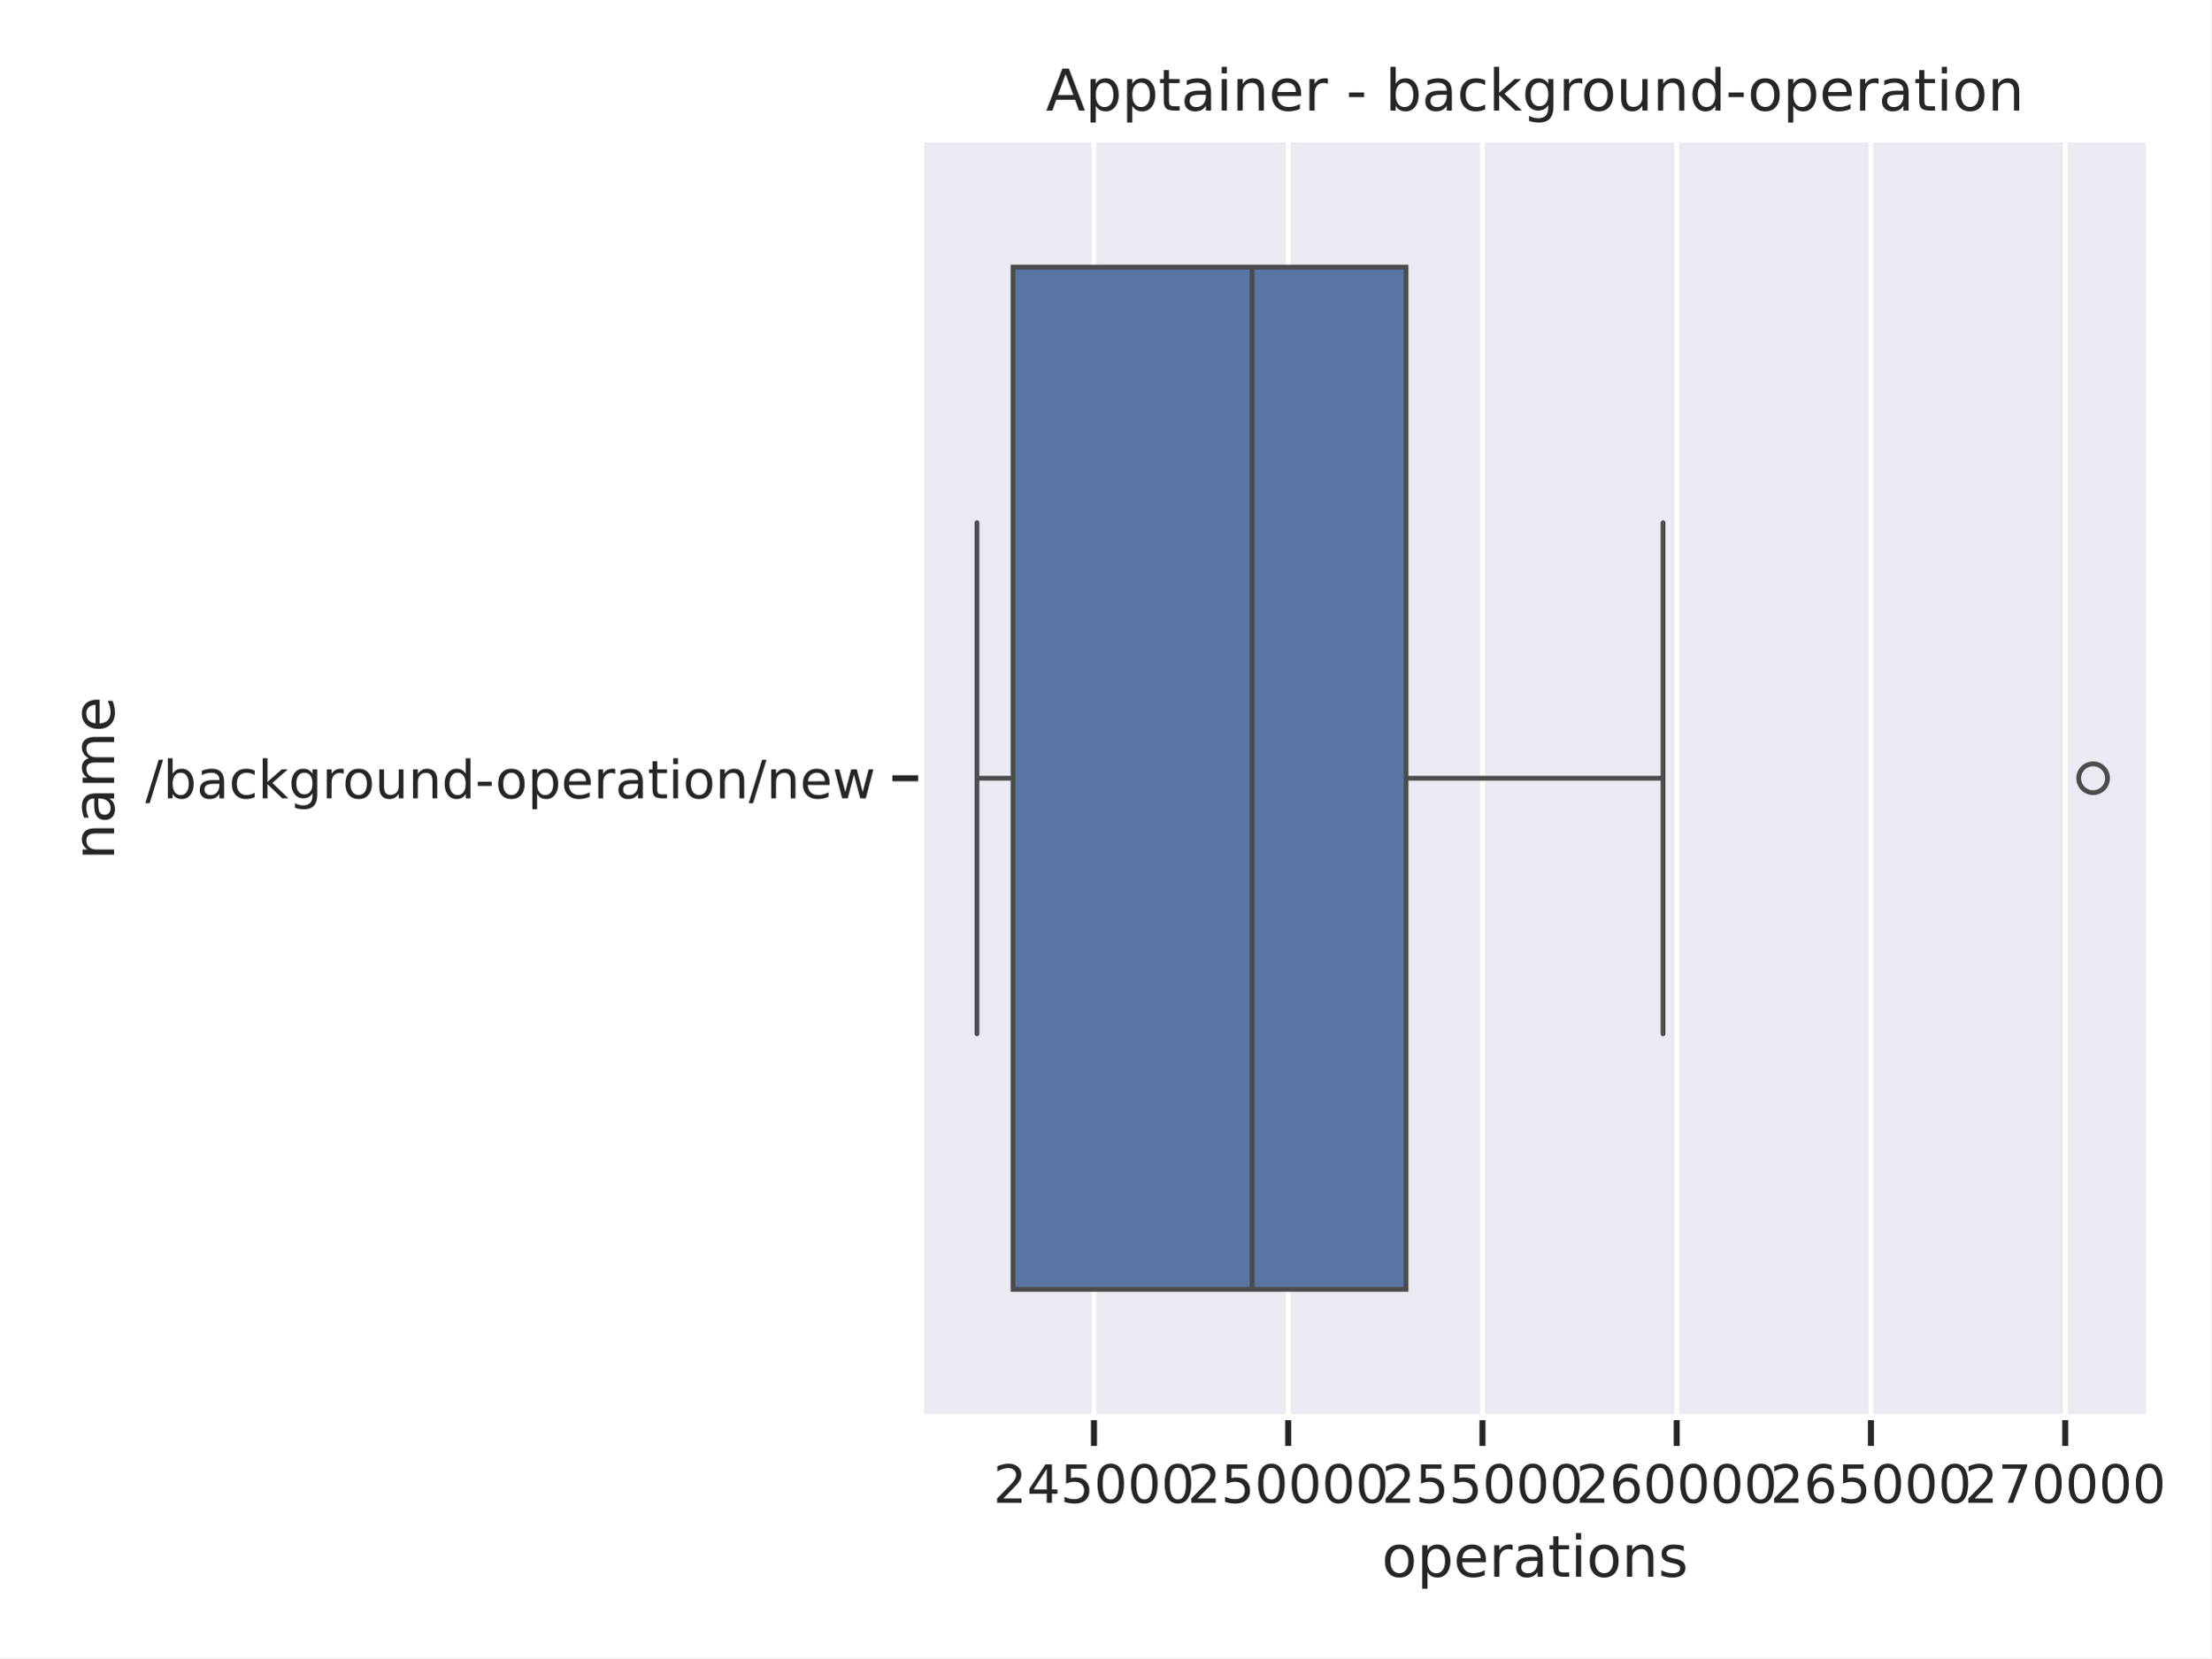
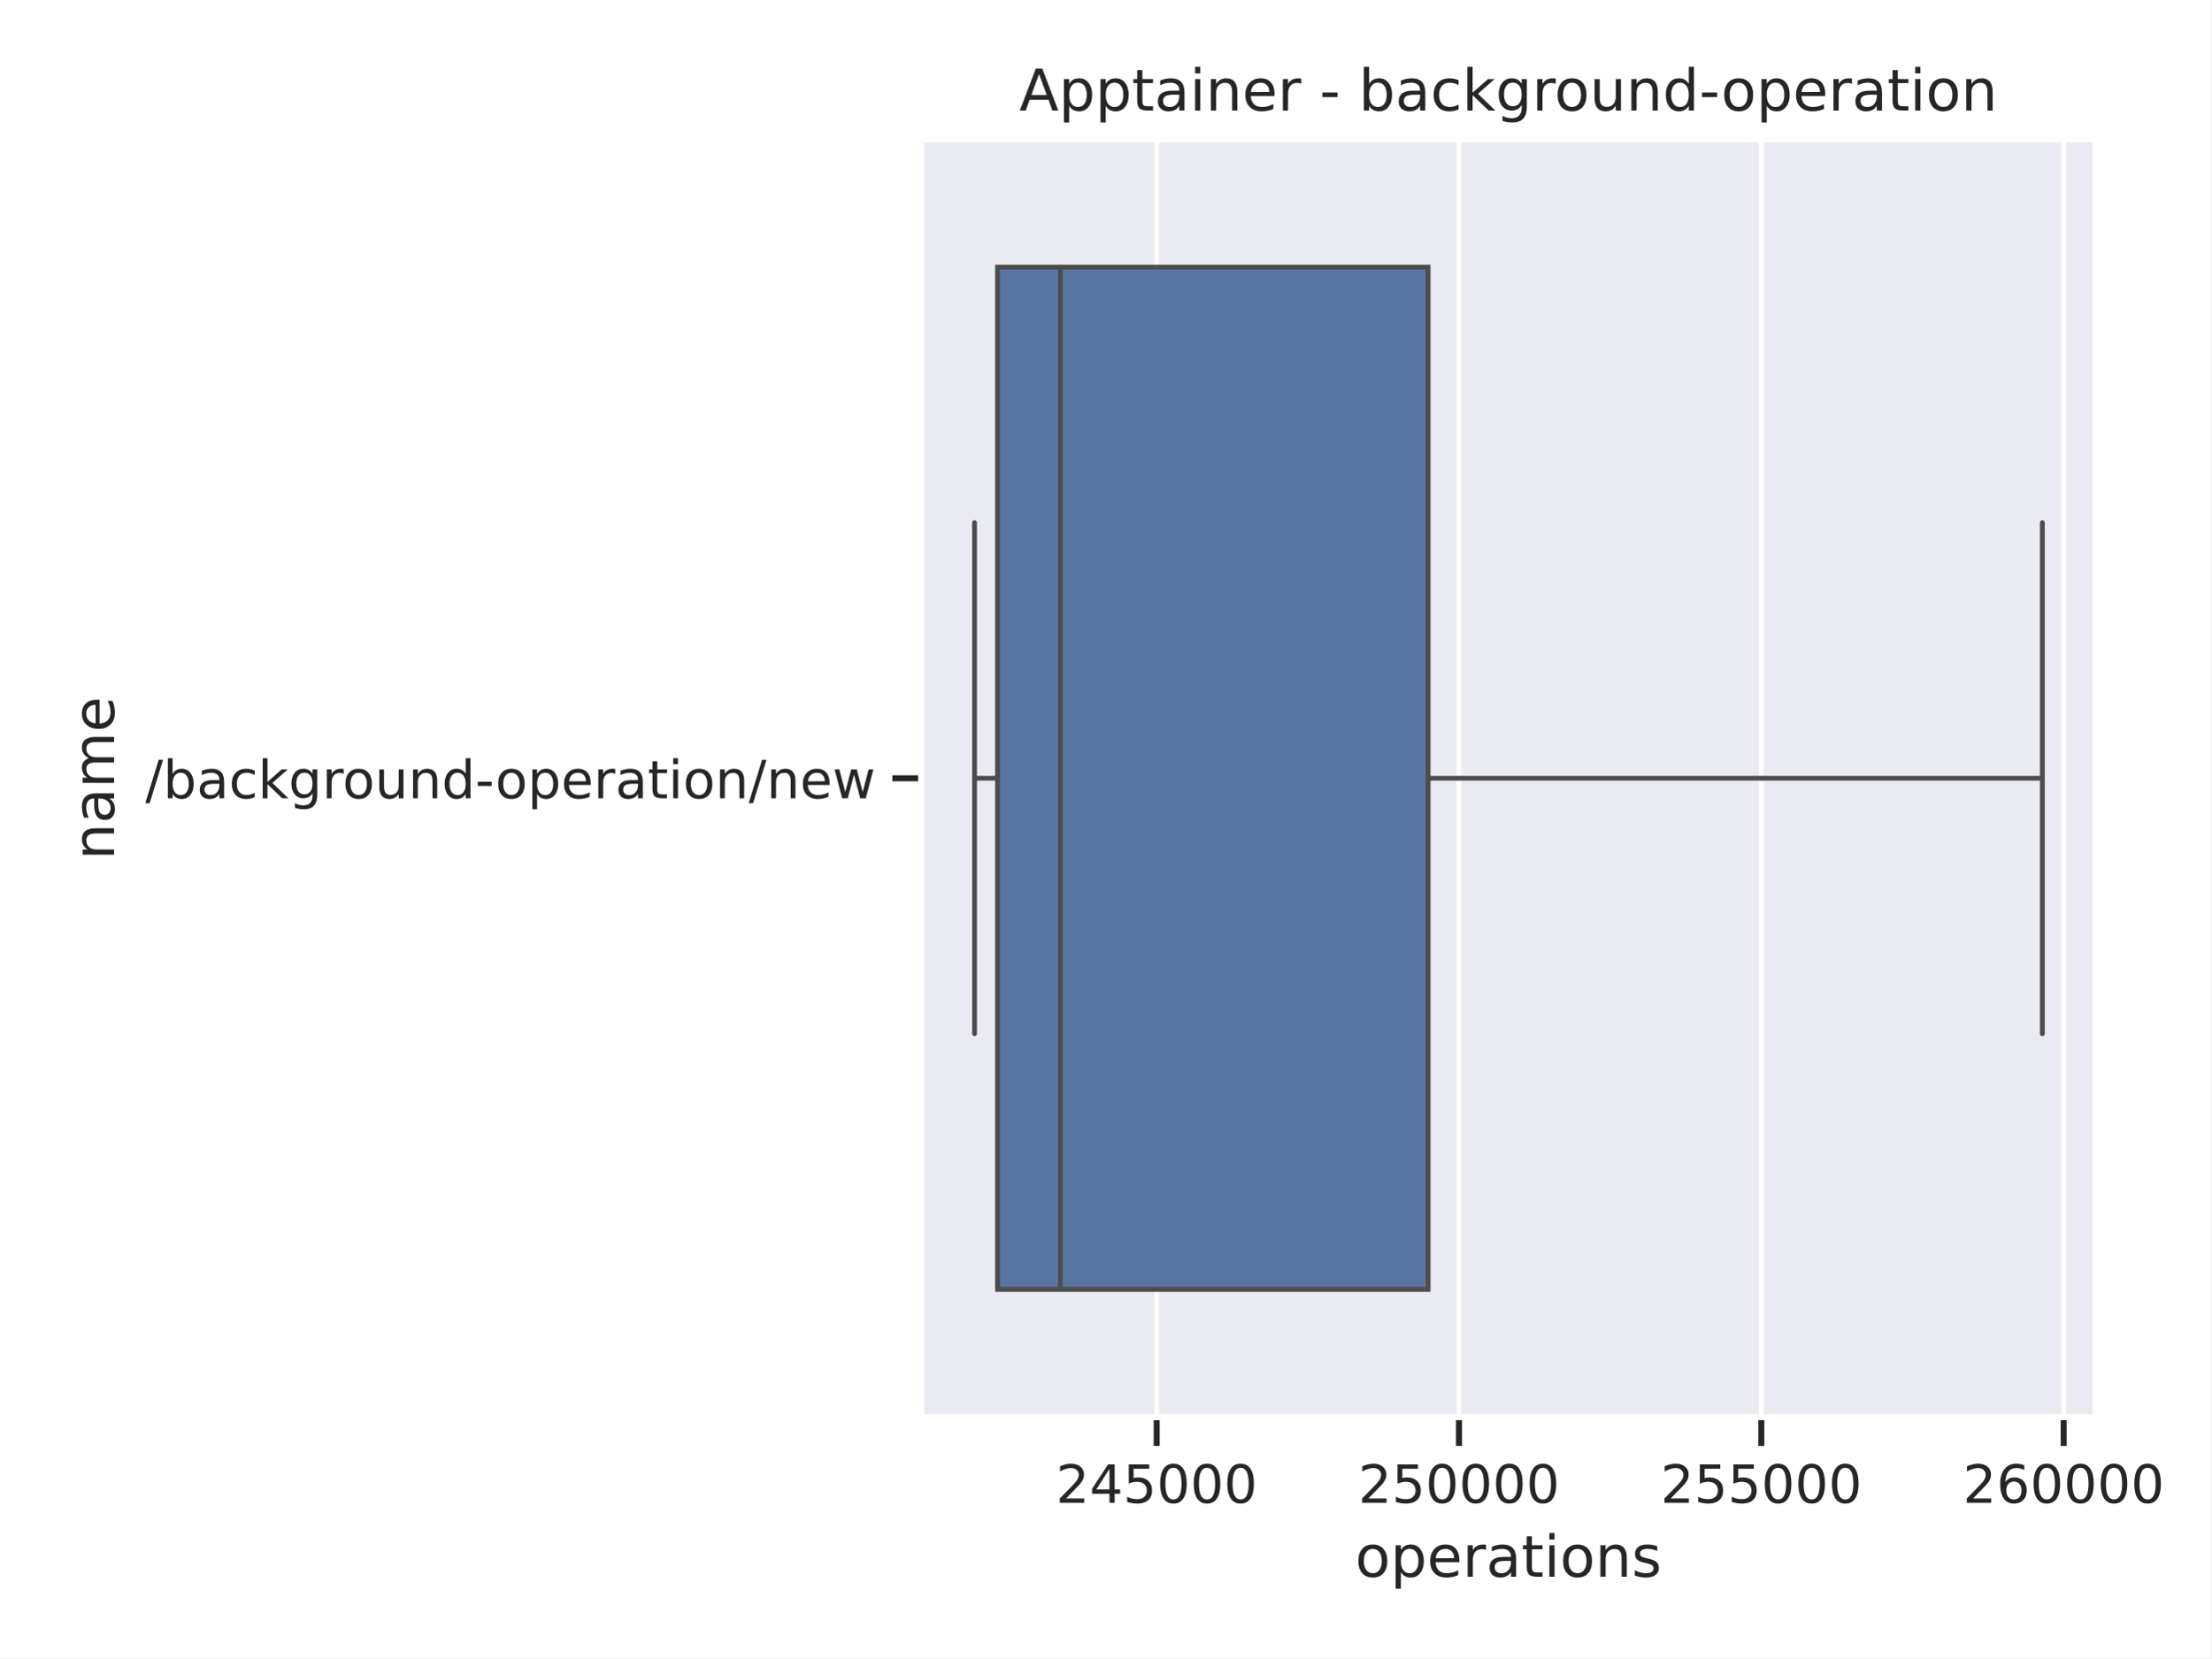
<svg xmlns="http://www.w3.org/2000/svg" xmlns:xlink="http://www.w3.org/1999/xlink" width="460.8pt" height="345.6pt" viewBox="0 0 460.8 345.6" version="1.1">
  <defs>
    <style type="text/css">*{stroke-linejoin: round; stroke-linecap: butt}</style>
  </defs>
  <g id="figure_1">
    <g id="patch_1">
      <path d="M 0 345.6  L 460.8 345.6  L 460.8 0  L 0 0  z " style="fill: #ffffff" />
    </g>
    <g id="axes_1">
      <g id="patch_2">
-         <path d="M 191.97 295.38  L 447.84 295.38  L 447.84 29.04  L 191.97 29.04  z " style="fill: #eaeaf2" />
+         <path d="M 191.97 295.38  L 436.757 295.38  L 436.757 29.04  L 191.97 29.04  z " style="fill: #eaeaf2" />
      </g>
      <g id="matplotlib.axis_1">
        <g id="xtick_1">
          <g id="line2d_1">
-             <path d="M 227.987 295.38  L 227.987 29.04  " clip-path="url(#p286869ca4d)" style="fill: none; stroke: #ffffff; stroke-linecap: round" />
+             <path d="M 241.052 295.38  L 241.052 29.04  " clip-path="url(#p53b0d63419)" style="fill: none; stroke: #ffffff; stroke-linecap: round" />
          </g>
          <g id="line2d_2">
            <defs>
-               <path id="m684507e5f3" d="M 0 0  L 0 6  " style="stroke: #262626; stroke-width: 1.25" />
-             </defs>
-             <g>
-               <use xlink:href="#m684507e5f3" x="227.987" y="295.38" style="fill: #262626; stroke: #262626; stroke-width: 1.25" />
+               <path id="mf788690ca3" d="M 0 0  L 0 6  " style="stroke: #262626; stroke-width: 1.25" />
+             </defs>
+             <g>
+               <use xlink:href="#mf788690ca3" x="241.052" y="295.38" style="fill: #262626; stroke: #262626; stroke-width: 1.25" />
            </g>
          </g>
          <g id="text_1">
-             <g style="fill: #262626" transform="translate(206.9906 313.2383) scale(0.11 -0.11)">
+             <g style="fill: #262626" transform="translate(220.0557 313.2383) scale(0.11 -0.11)">
              <defs>
                <path id="DejaVuSans-32" d="M 1228 531  L 3431 531  L 3431 0  L 469 0  L 469 531  Q 828 903 1448 1529  Q 2069 2156 2228 2338  Q 2531 2678 2651 2914  Q 2772 3150 2772 3378  Q 2772 3750 2511 3984  Q 2250 4219 1831 4219  Q 1534 4219 1204 4116  Q 875 4013 500 3803  L 500 4441  Q 881 4594 1212 4672  Q 1544 4750 1819 4750  Q 2544 4750 2975 4387  Q 3406 4025 3406 3419  Q 3406 3131 3298 2873  Q 3191 2616 2906 2266  Q 2828 2175 2409 1742  Q 1991 1309 1228 531  z " transform="scale(0.015625)" />
                <path id="DejaVuSans-34" d="M 2419 4116  L 825 1625  L 2419 1625  L 2419 4116  z M 2253 4666  L 3047 4666  L 3047 1625  L 3713 1625  L 3713 1100  L 3047 1100  L 3047 0  L 2419 0  L 2419 1100  L 313 1100  L 313 1709  L 2253 4666  z " transform="scale(0.015625)" />
                <path id="DejaVuSans-35" d="M 691 4666  L 3169 4666  L 3169 4134  L 1269 4134  L 1269 2991  Q 1406 3038 1543 3061  Q 1681 3084 1819 3084  Q 2600 3084 3056 2656  Q 3513 2228 3513 1497  Q 3513 744 3044 326  Q 2575 -91 1722 -91  Q 1428 -91 1123 -41  Q 819 9 494 109  L 494 744  Q 775 591 1075 516  Q 1375 441 1709 441  Q 2250 441 2565 725  Q 2881 1009 2881 1497  Q 2881 1984 2565 2268  Q 2250 2553 1709 2553  Q 1456 2553 1204 2497  Q 953 2441 691 2322  L 691 4666  z " transform="scale(0.015625)" />
                <path id="DejaVuSans-30" d="M 2034 4250  Q 1547 4250 1301 3770  Q 1056 3291 1056 2328  Q 1056 1369 1301 889  Q 1547 409 2034 409  Q 2525 409 2770 889  Q 3016 1369 3016 2328  Q 3016 3291 2770 3770  Q 2525 4250 2034 4250  z M 2034 4750  Q 2819 4750 3233 4129  Q 3647 3509 3647 2328  Q 3647 1150 3233 529  Q 2819 -91 2034 -91  Q 1250 -91 836 529  Q 422 1150 422 2328  Q 422 3509 836 4129  Q 1250 4750 2034 4750  z " transform="scale(0.015625)" />
              </defs>
              <use xlink:href="#DejaVuSans-32" />
              <use xlink:href="#DejaVuSans-34" transform="translate(63.62305 0)" />
              <use xlink:href="#DejaVuSans-35" transform="translate(127.2461 0)" />
              <use xlink:href="#DejaVuSans-30" transform="translate(190.8691 0)" />
              <use xlink:href="#DejaVuSans-30" transform="translate(254.4922 0)" />
              <use xlink:href="#DejaVuSans-30" transform="translate(318.1152 0)" />
            </g>
          </g>
        </g>
        <g id="xtick_2">
          <g id="line2d_3">
-             <path d="M 268.469 295.38  L 268.469 29.04  " clip-path="url(#p286869ca4d)" style="fill: none; stroke: #ffffff; stroke-linecap: round" />
+             <path d="M 304.059 295.38  L 304.059 29.04  " clip-path="url(#p53b0d63419)" style="fill: none; stroke: #ffffff; stroke-linecap: round" />
          </g>
          <g id="line2d_4">
            <g>
-               <use xlink:href="#m684507e5f3" x="268.469" y="295.38" style="fill: #262626; stroke: #262626; stroke-width: 1.25" />
+               <use xlink:href="#mf788690ca3" x="304.059" y="295.38" style="fill: #262626; stroke: #262626; stroke-width: 1.25" />
            </g>
          </g>
          <g id="text_2">
-             <g style="fill: #262626" transform="translate(247.4728 313.2383) scale(0.11 -0.11)">
+             <g style="fill: #262626" transform="translate(283.0626 313.2383) scale(0.11 -0.11)">
              <use xlink:href="#DejaVuSans-32" />
              <use xlink:href="#DejaVuSans-35" transform="translate(63.62305 0)" />
              <use xlink:href="#DejaVuSans-30" transform="translate(127.2461 0)" />
              <use xlink:href="#DejaVuSans-30" transform="translate(190.8691 0)" />
              <use xlink:href="#DejaVuSans-30" transform="translate(254.4922 0)" />
              <use xlink:href="#DejaVuSans-30" transform="translate(318.1152 0)" />
            </g>
          </g>
        </g>
        <g id="xtick_3">
          <g id="line2d_5">
-             <path d="M 308.951 295.38  L 308.951 29.04  " clip-path="url(#p286869ca4d)" style="fill: none; stroke: #ffffff; stroke-linecap: round" />
+             <path d="M 367.066 295.38  L 367.066 29.04  " clip-path="url(#p53b0d63419)" style="fill: none; stroke: #ffffff; stroke-linecap: round" />
          </g>
          <g id="line2d_6">
            <g>
-               <use xlink:href="#m684507e5f3" x="308.951" y="295.38" style="fill: #262626; stroke: #262626; stroke-width: 1.25" />
+               <use xlink:href="#mf788690ca3" x="367.066" y="295.38" style="fill: #262626; stroke: #262626; stroke-width: 1.25" />
            </g>
          </g>
          <g id="text_3">
-             <g style="fill: #262626" transform="translate(287.955 313.2383) scale(0.11 -0.11)">
+             <g style="fill: #262626" transform="translate(346.0695 313.2383) scale(0.11 -0.11)">
              <use xlink:href="#DejaVuSans-32" />
              <use xlink:href="#DejaVuSans-35" transform="translate(63.62305 0)" />
              <use xlink:href="#DejaVuSans-35" transform="translate(127.2461 0)" />
              <use xlink:href="#DejaVuSans-30" transform="translate(190.8691 0)" />
              <use xlink:href="#DejaVuSans-30" transform="translate(254.4922 0)" />
              <use xlink:href="#DejaVuSans-30" transform="translate(318.1152 0)" />
            </g>
          </g>
        </g>
        <g id="xtick_4">
          <g id="line2d_7">
-             <path d="M 349.433 295.38  L 349.433 29.04  " clip-path="url(#p286869ca4d)" style="fill: none; stroke: #ffffff; stroke-linecap: round" />
+             <path d="M 430.073 295.38  L 430.073 29.04  " clip-path="url(#p53b0d63419)" style="fill: none; stroke: #ffffff; stroke-linecap: round" />
          </g>
          <g id="line2d_8">
            <g>
-               <use xlink:href="#m684507e5f3" x="349.433" y="295.38" style="fill: #262626; stroke: #262626; stroke-width: 1.25" />
+               <use xlink:href="#mf788690ca3" x="430.073" y="295.38" style="fill: #262626; stroke: #262626; stroke-width: 1.25" />
            </g>
          </g>
          <g id="text_4">
-             <g style="fill: #262626" transform="translate(328.4372 313.2383) scale(0.11 -0.11)">
+             <g style="fill: #262626" transform="translate(409.0764 313.2383) scale(0.11 -0.11)">
              <defs>
                <path id="DejaVuSans-36" d="M 2113 2584  Q 1688 2584 1439 2293  Q 1191 2003 1191 1497  Q 1191 994 1439 701  Q 1688 409 2113 409  Q 2538 409 2786 701  Q 3034 994 3034 1497  Q 3034 2003 2786 2293  Q 2538 2584 2113 2584  z M 3366 4563  L 3366 3988  Q 3128 4100 2886 4159  Q 2644 4219 2406 4219  Q 1781 4219 1451 3797  Q 1122 3375 1075 2522  Q 1259 2794 1537 2939  Q 1816 3084 2150 3084  Q 2853 3084 3261 2657  Q 3669 2231 3669 1497  Q 3669 778 3244 343  Q 2819 -91 2113 -91  Q 1303 -91 875 529  Q 447 1150 447 2328  Q 447 3434 972 4092  Q 1497 4750 2381 4750  Q 2619 4750 2861 4703  Q 3103 4656 3366 4563  z " transform="scale(0.015625)" />
              </defs>
              <use xlink:href="#DejaVuSans-32" />
              <use xlink:href="#DejaVuSans-36" transform="translate(63.62305 0)" />
              <use xlink:href="#DejaVuSans-30" transform="translate(127.2461 0)" />
              <use xlink:href="#DejaVuSans-30" transform="translate(190.8691 0)" />
              <use xlink:href="#DejaVuSans-30" transform="translate(254.4922 0)" />
              <use xlink:href="#DejaVuSans-30" transform="translate(318.1152 0)" />
            </g>
          </g>
        </g>
-         <g id="xtick_5">
-           <g id="line2d_9">
-             <path d="M 389.916 295.38  L 389.916 29.04  " clip-path="url(#p286869ca4d)" style="fill: none; stroke: #ffffff; stroke-linecap: round" />
-           </g>
-           <g id="line2d_10">
-             <g>
-               <use xlink:href="#m684507e5f3" x="389.916" y="295.38" style="fill: #262626; stroke: #262626; stroke-width: 1.25" />
-             </g>
-           </g>
-           <g id="text_5">
-             <g style="fill: #262626" transform="translate(368.9194 313.2383) scale(0.11 -0.11)">
-               <use xlink:href="#DejaVuSans-32" />
-               <use xlink:href="#DejaVuSans-36" transform="translate(63.62305 0)" />
-               <use xlink:href="#DejaVuSans-35" transform="translate(127.2461 0)" />
-               <use xlink:href="#DejaVuSans-30" transform="translate(190.8691 0)" />
-               <use xlink:href="#DejaVuSans-30" transform="translate(254.4922 0)" />
-               <use xlink:href="#DejaVuSans-30" transform="translate(318.1152 0)" />
-             </g>
-           </g>
-         </g>
-         <g id="xtick_6">
-           <g id="line2d_11">
-             <path d="M 430.398 295.38  L 430.398 29.04  " clip-path="url(#p286869ca4d)" style="fill: none; stroke: #ffffff; stroke-linecap: round" />
-           </g>
-           <g id="line2d_12">
-             <g>
-               <use xlink:href="#m684507e5f3" x="430.398" y="295.38" style="fill: #262626; stroke: #262626; stroke-width: 1.25" />
-             </g>
-           </g>
-           <g id="text_6">
-             <g style="fill: #262626" transform="translate(409.4016 313.2383) scale(0.11 -0.11)">
-               <defs>
-                 <path id="DejaVuSans-37" d="M 525 4666  L 3525 4666  L 3525 4397  L 1831 0  L 1172 0  L 2766 4134  L 525 4134  L 525 4666  z " transform="scale(0.015625)" />
-               </defs>
-               <use xlink:href="#DejaVuSans-32" />
-               <use xlink:href="#DejaVuSans-37" transform="translate(63.62305 0)" />
-               <use xlink:href="#DejaVuSans-30" transform="translate(127.2461 0)" />
-               <use xlink:href="#DejaVuSans-30" transform="translate(190.8691 0)" />
-               <use xlink:href="#DejaVuSans-30" transform="translate(254.4922 0)" />
-               <use xlink:href="#DejaVuSans-30" transform="translate(318.1152 0)" />
-             </g>
-           </g>
-         </g>
-         <g id="text_7">
-           <g style="fill: #262626" transform="translate(287.9709 328.6441) scale(0.12 -0.12)">
+         <g id="text_5">
+           <g style="fill: #262626" transform="translate(282.4297 328.6441) scale(0.12 -0.12)">
            <defs>
              <path id="DejaVuSans-6f" d="M 1959 3097  Q 1497 3097 1228 2736  Q 959 2375 959 1747  Q 959 1119 1226 758  Q 1494 397 1959 397  Q 2419 397 2687 759  Q 2956 1122 2956 1747  Q 2956 2369 2687 2733  Q 2419 3097 1959 3097  z M 1959 3584  Q 2709 3584 3137 3096  Q 3566 2609 3566 1747  Q 3566 888 3137 398  Q 2709 -91 1959 -91  Q 1206 -91 779 398  Q 353 888 353 1747  Q 353 2609 779 3096  Q 1206 3584 1959 3584  z " transform="scale(0.015625)" />
              <path id="DejaVuSans-70" d="M 1159 525  L 1159 -1331  L 581 -1331  L 581 3500  L 1159 3500  L 1159 2969  Q 1341 3281 1617 3432  Q 1894 3584 2278 3584  Q 2916 3584 3314 3078  Q 3713 2572 3713 1747  Q 3713 922 3314 415  Q 2916 -91 2278 -91  Q 1894 -91 1617 61  Q 1341 213 1159 525  z M 3116 1747  Q 3116 2381 2855 2742  Q 2594 3103 2138 3103  Q 1681 3103 1420 2742  Q 1159 2381 1159 1747  Q 1159 1113 1420 752  Q 1681 391 2138 391  Q 2594 391 2855 752  Q 3116 1113 3116 1747  z " transform="scale(0.015625)" />
              <path id="DejaVuSans-65" d="M 3597 1894  L 3597 1613  L 953 1613  Q 991 1019 1311 708  Q 1631 397 2203 397  Q 2534 397 2845 478  Q 3156 559 3463 722  L 3463 178  Q 3153 47 2828 -22  Q 2503 -91 2169 -91  Q 1331 -91 842 396  Q 353 884 353 1716  Q 353 2575 817 3079  Q 1281 3584 2069 3584  Q 2775 3584 3186 3129  Q 3597 2675 3597 1894  z M 3022 2063  Q 3016 2534 2758 2815  Q 2500 3097 2075 3097  Q 1594 3097 1305 2825  Q 1016 2553 972 2059  L 3022 2063  z " transform="scale(0.015625)" />
              <path id="DejaVuSans-72" d="M 2631 2963  Q 2534 3019 2420 3045  Q 2306 3072 2169 3072  Q 1681 3072 1420 2755  Q 1159 2438 1159 1844  L 1159 0  L 581 0  L 581 3500  L 1159 3500  L 1159 2956  Q 1341 3275 1631 3429  Q 1922 3584 2338 3584  Q 2397 3584 2469 3576  Q 2541 3569 2628 3553  L 2631 2963  z " transform="scale(0.015625)" />
              <path id="DejaVuSans-61" d="M 2194 1759  Q 1497 1759 1228 1600  Q 959 1441 959 1056  Q 959 750 1161 570  Q 1363 391 1709 391  Q 2188 391 2477 730  Q 2766 1069 2766 1631  L 2766 1759  L 2194 1759  z M 3341 1997  L 3341 0  L 2766 0  L 2766 531  Q 2569 213 2275 61  Q 1981 -91 1556 -91  Q 1019 -91 701 211  Q 384 513 384 1019  Q 384 1609 779 1909  Q 1175 2209 1959 2209  L 2766 2209  L 2766 2266  Q 2766 2663 2505 2880  Q 2244 3097 1772 3097  Q 1472 3097 1187 3025  Q 903 2953 641 2809  L 641 3341  Q 956 3463 1253 3523  Q 1550 3584 1831 3584  Q 2591 3584 2966 3190  Q 3341 2797 3341 1997  z " transform="scale(0.015625)" />
              <path id="DejaVuSans-74" d="M 1172 4494  L 1172 3500  L 2356 3500  L 2356 3053  L 1172 3053  L 1172 1153  Q 1172 725 1289 603  Q 1406 481 1766 481  L 2356 481  L 2356 0  L 1766 0  Q 1100 0 847 248  Q 594 497 594 1153  L 594 3053  L 172 3053  L 172 3500  L 594 3500  L 594 4494  L 1172 4494  z " transform="scale(0.015625)" />
              <path id="DejaVuSans-69" d="M 603 3500  L 1178 3500  L 1178 0  L 603 0  L 603 3500  z M 603 4863  L 1178 4863  L 1178 4134  L 603 4134  L 603 4863  z " transform="scale(0.015625)" />
              <path id="DejaVuSans-6e" d="M 3513 2113  L 3513 0  L 2938 0  L 2938 2094  Q 2938 2591 2744 2837  Q 2550 3084 2163 3084  Q 1697 3084 1428 2787  Q 1159 2491 1159 1978  L 1159 0  L 581 0  L 581 3500  L 1159 3500  L 1159 2956  Q 1366 3272 1645 3428  Q 1925 3584 2291 3584  Q 2894 3584 3203 3211  Q 3513 2838 3513 2113  z " transform="scale(0.015625)" />
              <path id="DejaVuSans-73" d="M 2834 3397  L 2834 2853  Q 2591 2978 2328 3040  Q 2066 3103 1784 3103  Q 1356 3103 1142 2972  Q 928 2841 928 2578  Q 928 2378 1081 2264  Q 1234 2150 1697 2047  L 1894 2003  Q 2506 1872 2764 1633  Q 3022 1394 3022 966  Q 3022 478 2636 193  Q 2250 -91 1575 -91  Q 1294 -91 989 -36  Q 684 19 347 128  L 347 722  Q 666 556 975 473  Q 1284 391 1588 391  Q 1994 391 2212 530  Q 2431 669 2431 922  Q 2431 1156 2273 1281  Q 2116 1406 1581 1522  L 1381 1569  Q 847 1681 609 1914  Q 372 2147 372 2553  Q 372 3047 722 3315  Q 1072 3584 1716 3584  Q 2034 3584 2315 3537  Q 2597 3491 2834 3397  z " transform="scale(0.015625)" />
            </defs>
            <use xlink:href="#DejaVuSans-6f" />
            <use xlink:href="#DejaVuSans-70" transform="translate(61.18164 0)" />
            <use xlink:href="#DejaVuSans-65" transform="translate(124.6582 0)" />
            <use xlink:href="#DejaVuSans-72" transform="translate(186.1816 0)" />
            <use xlink:href="#DejaVuSans-61" transform="translate(227.2949 0)" />
            <use xlink:href="#DejaVuSans-74" transform="translate(288.5742 0)" />
            <use xlink:href="#DejaVuSans-69" transform="translate(327.7832 0)" />
            <use xlink:href="#DejaVuSans-6f" transform="translate(355.5664 0)" />
            <use xlink:href="#DejaVuSans-6e" transform="translate(416.748 0)" />
            <use xlink:href="#DejaVuSans-73" transform="translate(480.127 0)" />
          </g>
        </g>
      </g>
      <g id="matplotlib.axis_2">
        <g id="ytick_1">
-           <g id="line2d_13">
-             <defs>
-               <path id="m5eafbcbda2" d="M 0 0  L -6 0  " style="stroke: #262626; stroke-width: 1.25" />
-             </defs>
-             <g>
-               <use xlink:href="#m5eafbcbda2" x="191.97" y="162.21" style="fill: #262626; stroke: #262626; stroke-width: 1.25" />
-             </g>
-           </g>
-           <g id="text_8">
+           <g id="line2d_9">
+             <defs>
+               <path id="med306a52a6" d="M 0 0  L -6 0  " style="stroke: #262626; stroke-width: 1.25" />
+             </defs>
+             <g>
+               <use xlink:href="#med306a52a6" x="191.97" y="162.21" style="fill: #262626; stroke: #262626; stroke-width: 1.25" />
+             </g>
+           </g>
+           <g id="text_6">
            <g style="fill: #262626" transform="translate(30.27641 166.3891) scale(0.11 -0.11)">
              <defs>
                <path id="DejaVuSans-2f" d="M 1625 4666  L 2156 4666  L 531 -594  L 0 -594  L 1625 4666  z " transform="scale(0.015625)" />
                <path id="DejaVuSans-62" d="M 3116 1747  Q 3116 2381 2855 2742  Q 2594 3103 2138 3103  Q 1681 3103 1420 2742  Q 1159 2381 1159 1747  Q 1159 1113 1420 752  Q 1681 391 2138 391  Q 2594 391 2855 752  Q 3116 1113 3116 1747  z M 1159 2969  Q 1341 3281 1617 3432  Q 1894 3584 2278 3584  Q 2916 3584 3314 3078  Q 3713 2572 3713 1747  Q 3713 922 3314 415  Q 2916 -91 2278 -91  Q 1894 -91 1617 61  Q 1341 213 1159 525  L 1159 0  L 581 0  L 581 4863  L 1159 4863  L 1159 2969  z " transform="scale(0.015625)" />
                <path id="DejaVuSans-63" d="M 3122 3366  L 3122 2828  Q 2878 2963 2633 3030  Q 2388 3097 2138 3097  Q 1578 3097 1268 2742  Q 959 2388 959 1747  Q 959 1106 1268 751  Q 1578 397 2138 397  Q 2388 397 2633 464  Q 2878 531 3122 666  L 3122 134  Q 2881 22 2623 -34  Q 2366 -91 2075 -91  Q 1284 -91 818 406  Q 353 903 353 1747  Q 353 2603 823 3093  Q 1294 3584 2113 3584  Q 2378 3584 2631 3529  Q 2884 3475 3122 3366  z " transform="scale(0.015625)" />
                <path id="DejaVuSans-6b" d="M 581 4863  L 1159 4863  L 1159 1991  L 2875 3500  L 3609 3500  L 1753 1863  L 3688 0  L 2938 0  L 1159 1709  L 1159 0  L 581 0  L 581 4863  z " transform="scale(0.015625)" />
                <path id="DejaVuSans-67" d="M 2906 1791  Q 2906 2416 2648 2759  Q 2391 3103 1925 3103  Q 1463 3103 1205 2759  Q 947 2416 947 1791  Q 947 1169 1205 825  Q 1463 481 1925 481  Q 2391 481 2648 825  Q 2906 1169 2906 1791  z M 3481 434  Q 3481 -459 3084 -895  Q 2688 -1331 1869 -1331  Q 1566 -1331 1297 -1286  Q 1028 -1241 775 -1147  L 775 -588  Q 1028 -725 1275 -790  Q 1522 -856 1778 -856  Q 2344 -856 2625 -561  Q 2906 -266 2906 331  L 2906 616  Q 2728 306 2450 153  Q 2172 0 1784 0  Q 1141 0 747 490  Q 353 981 353 1791  Q 353 2603 747 3093  Q 1141 3584 1784 3584  Q 2172 3584 2450 3431  Q 2728 3278 2906 2969  L 2906 3500  L 3481 3500  L 3481 434  z " transform="scale(0.015625)" />
                <path id="DejaVuSans-75" d="M 544 1381  L 544 3500  L 1119 3500  L 1119 1403  Q 1119 906 1312 657  Q 1506 409 1894 409  Q 2359 409 2629 706  Q 2900 1003 2900 1516  L 2900 3500  L 3475 3500  L 3475 0  L 2900 0  L 2900 538  Q 2691 219 2414 64  Q 2138 -91 1772 -91  Q 1169 -91 856 284  Q 544 659 544 1381  z M 1991 3584  L 1991 3584  z " transform="scale(0.015625)" />
                <path id="DejaVuSans-64" d="M 2906 2969  L 2906 4863  L 3481 4863  L 3481 0  L 2906 0  L 2906 525  Q 2725 213 2448 61  Q 2172 -91 1784 -91  Q 1150 -91 751 415  Q 353 922 353 1747  Q 353 2572 751 3078  Q 1150 3584 1784 3584  Q 2172 3584 2448 3432  Q 2725 3281 2906 2969  z M 947 1747  Q 947 1113 1208 752  Q 1469 391 1925 391  Q 2381 391 2643 752  Q 2906 1113 2906 1747  Q 2906 2381 2643 2742  Q 2381 3103 1925 3103  Q 1469 3103 1208 2742  Q 947 2381 947 1747  z " transform="scale(0.015625)" />
                <path id="DejaVuSans-2d" d="M 313 2009  L 1997 2009  L 1997 1497  L 313 1497  L 313 2009  z " transform="scale(0.015625)" />
                <path id="DejaVuSans-77" d="M 269 3500  L 844 3500  L 1563 769  L 2278 3500  L 2956 3500  L 3675 769  L 4391 3500  L 4966 3500  L 4050 0  L 3372 0  L 2619 2869  L 1863 0  L 1184 0  L 269 3500  z " transform="scale(0.015625)" />
              </defs>
              <use xlink:href="#DejaVuSans-2f" />
              <use xlink:href="#DejaVuSans-62" transform="translate(33.69141 0)" />
              <use xlink:href="#DejaVuSans-61" transform="translate(97.16797 0)" />
              <use xlink:href="#DejaVuSans-63" transform="translate(158.4473 0)" />
              <use xlink:href="#DejaVuSans-6b" transform="translate(213.4277 0)" />
              <use xlink:href="#DejaVuSans-67" transform="translate(271.3379 0)" />
              <use xlink:href="#DejaVuSans-72" transform="translate(334.8145 0)" />
              <use xlink:href="#DejaVuSans-6f" transform="translate(373.6777 0)" />
              <use xlink:href="#DejaVuSans-75" transform="translate(434.8594 0)" />
              <use xlink:href="#DejaVuSans-6e" transform="translate(498.2383 0)" />
              <use xlink:href="#DejaVuSans-64" transform="translate(561.6172 0)" />
              <use xlink:href="#DejaVuSans-2d" transform="translate(625.0938 0)" />
              <use xlink:href="#DejaVuSans-6f" transform="translate(663.0527 0)" />
              <use xlink:href="#DejaVuSans-70" transform="translate(724.2344 0)" />
              <use xlink:href="#DejaVuSans-65" transform="translate(787.7109 0)" />
              <use xlink:href="#DejaVuSans-72" transform="translate(849.2344 0)" />
              <use xlink:href="#DejaVuSans-61" transform="translate(890.3477 0)" />
              <use xlink:href="#DejaVuSans-74" transform="translate(951.627 0)" />
              <use xlink:href="#DejaVuSans-69" transform="translate(990.8359 0)" />
              <use xlink:href="#DejaVuSans-6f" transform="translate(1018.619 0)" />
              <use xlink:href="#DejaVuSans-6e" transform="translate(1079.801 0)" />
              <use xlink:href="#DejaVuSans-2f" transform="translate(1143.18 0)" />
              <use xlink:href="#DejaVuSans-6e" transform="translate(1176.871 0)" />
              <use xlink:href="#DejaVuSans-65" transform="translate(1240.25 0)" />
              <use xlink:href="#DejaVuSans-77" transform="translate(1301.773 0)" />
            </g>
          </g>
        </g>
-         <g id="text_9">
+         <g id="text_7">
          <g style="fill: #262626" transform="translate(23.78078 179.2256) rotate(-90) scale(0.12 -0.12)">
            <defs>
              <path id="DejaVuSans-6d" d="M 3328 2828  Q 3544 3216 3844 3400  Q 4144 3584 4550 3584  Q 5097 3584 5394 3201  Q 5691 2819 5691 2113  L 5691 0  L 5113 0  L 5113 2094  Q 5113 2597 4934 2840  Q 4756 3084 4391 3084  Q 3944 3084 3684 2787  Q 3425 2491 3425 1978  L 3425 0  L 2847 0  L 2847 2094  Q 2847 2600 2669 2842  Q 2491 3084 2119 3084  Q 1678 3084 1418 2786  Q 1159 2488 1159 1978  L 1159 0  L 581 0  L 581 3500  L 1159 3500  L 1159 2956  Q 1356 3278 1631 3431  Q 1906 3584 2284 3584  Q 2666 3584 2933 3390  Q 3200 3197 3328 2828  z " transform="scale(0.015625)" />
            </defs>
            <use xlink:href="#DejaVuSans-6e" />
            <use xlink:href="#DejaVuSans-61" transform="translate(63.37891 0)" />
            <use xlink:href="#DejaVuSans-6d" transform="translate(124.6582 0)" />
            <use xlink:href="#DejaVuSans-65" transform="translate(222.0703 0)" />
          </g>
        </g>
      </g>
      <g id="patch_3">
-         <path d="M 211.117 55.674  L 211.117 268.746  L 293.022 268.746  L 293.022 55.674  L 211.117 55.674  z " clip-path="url(#p286869ca4d)" style="fill: #5875a4; stroke: #4c4c4c; stroke-linejoin: miter" />
-       </g>
-       <g id="line2d_14">
-         <path d="M 211.117 162.21  L 203.6 162.21  " clip-path="url(#p286869ca4d)" style="fill: none; stroke: #4c4c4c" />
-       </g>
+         <path d="M 207.888 55.674  L 207.888 268.746  L 297.621 268.746  L 297.621 55.674  L 207.888 55.674  z " clip-path="url(#p53b0d63419)" style="fill: #5875a4; stroke: #4c4c4c; stroke-linejoin: miter" />
+       </g>
+       <g id="line2d_10">
+         <path d="M 207.888 162.21  L 203.097 162.21  " clip-path="url(#p53b0d63419)" style="fill: none; stroke: #4c4c4c" />
+       </g>
+       <g id="line2d_11">
+         <path d="M 297.621 162.21  L 425.631 162.21  " clip-path="url(#p53b0d63419)" style="fill: none; stroke: #4c4c4c" />
+       </g>
+       <g id="line2d_12">
+         <path d="M 203.097 108.942  L 203.097 215.478  " clip-path="url(#p53b0d63419)" style="fill: none; stroke: #4c4c4c; stroke-linecap: round" />
+       </g>
+       <g id="line2d_13">
+         <path d="M 425.631 108.942  L 425.631 215.478  " clip-path="url(#p53b0d63419)" style="fill: none; stroke: #4c4c4c; stroke-linecap: round" />
+       </g>
+       <g id="line2d_14" />
      <g id="line2d_15">
-         <path d="M 293.022 162.21  L 346.58 162.21  " clip-path="url(#p286869ca4d)" style="fill: none; stroke: #4c4c4c" />
-       </g>
-       <g id="line2d_16">
-         <path d="M 203.6 108.942  L 203.6 215.478  " clip-path="url(#p286869ca4d)" style="fill: none; stroke: #4c4c4c; stroke-linecap: round" />
-       </g>
-       <g id="line2d_17">
-         <path d="M 346.58 108.942  L 346.58 215.478  " clip-path="url(#p286869ca4d)" style="fill: none; stroke: #4c4c4c; stroke-linecap: round" />
-       </g>
-       <g id="line2d_18">
-         <defs>
-           <path id="m3caa879bc0" d="M 0 3  C 0.796 3 1.559 2.684 2.121 2.121  C 2.684 1.559 3 0.796 3 0  C 3 -0.796 2.684 -1.559 2.121 -2.121  C 1.559 -2.684 0.796 -3 0 -3  C -0.796 -3 -1.559 -2.684 -2.121 -2.121  C -2.684 -1.559 -3 -0.796 -3 0  C -3 0.796 -2.684 1.559 -2.121 2.121  C -1.559 2.684 -0.796 3 0 3  z " style="stroke: #4c4c4c" />
-         </defs>
-         <g clip-path="url(#p286869ca4d)">
-           <use xlink:href="#m3caa879bc0" x="436.21" y="162.21" style="fill-opacity: 0; stroke: #4c4c4c" />
-         </g>
-       </g>
-       <g id="line2d_19">
-         <path d="M 260.947 55.674  L 260.947 268.746  " clip-path="url(#p286869ca4d)" style="fill: none; stroke: #4c4c4c" />
+         <path d="M 220.983 55.674  L 220.983 268.746  " clip-path="url(#p53b0d63419)" style="fill: none; stroke: #4c4c4c" />
      </g>
      <g id="patch_4">
        <path d="M 191.97 295.38  L 191.97 29.04  " style="fill: none; stroke: #ffffff; stroke-width: 1.25; stroke-linejoin: miter; stroke-linecap: square" />
      </g>
      <g id="patch_5">
-         <path d="M 447.84 295.38  L 447.84 29.04  " style="fill: none; stroke: #ffffff; stroke-width: 1.25; stroke-linejoin: miter; stroke-linecap: square" />
+         <path d="M 436.757 295.38  L 436.757 29.04  " style="fill: none; stroke: #ffffff; stroke-width: 1.25; stroke-linejoin: miter; stroke-linecap: square" />
      </g>
      <g id="patch_6">
-         <path d="M 191.97 295.38  L 447.84 295.38  " style="fill: none; stroke: #ffffff; stroke-width: 1.25; stroke-linejoin: miter; stroke-linecap: square" />
+         <path d="M 191.97 295.38  L 436.757 295.38  " style="fill: none; stroke: #ffffff; stroke-width: 1.25; stroke-linejoin: miter; stroke-linecap: square" />
      </g>
      <g id="patch_7">
-         <path d="M 191.97 29.04  L 447.84 29.04  " style="fill: none; stroke: #ffffff; stroke-width: 1.25; stroke-linejoin: miter; stroke-linecap: square" />
-       </g>
-       <g id="text_10">
-         <g style="fill: #262626" transform="translate(217.9762 23.04) scale(0.12 -0.12)">
+         <path d="M 191.97 29.04  L 436.757 29.04  " style="fill: none; stroke: #ffffff; stroke-width: 1.25; stroke-linejoin: miter; stroke-linecap: square" />
+       </g>
+       <g id="text_8">
+         <g style="fill: #262626" transform="translate(212.435 23.04) scale(0.12 -0.12)">
          <defs>
            <path id="DejaVuSans-41" d="M 2188 4044  L 1331 1722  L 3047 1722  L 2188 4044  z M 1831 4666  L 2547 4666  L 4325 0  L 3669 0  L 3244 1197  L 1141 1197  L 716 0  L 50 0  L 1831 4666  z " transform="scale(0.015625)" />
            <path id="DejaVuSans-20" transform="scale(0.015625)" />
          </defs>
          <use xlink:href="#DejaVuSans-41" />
          <use xlink:href="#DejaVuSans-70" transform="translate(68.4082 0)" />
          <use xlink:href="#DejaVuSans-70" transform="translate(131.8848 0)" />
          <use xlink:href="#DejaVuSans-74" transform="translate(195.3613 0)" />
          <use xlink:href="#DejaVuSans-61" transform="translate(234.5703 0)" />
          <use xlink:href="#DejaVuSans-69" transform="translate(295.8496 0)" />
          <use xlink:href="#DejaVuSans-6e" transform="translate(323.6328 0)" />
          <use xlink:href="#DejaVuSans-65" transform="translate(387.0117 0)" />
          <use xlink:href="#DejaVuSans-72" transform="translate(448.5352 0)" />
          <use xlink:href="#DejaVuSans-20" transform="translate(489.6484 0)" />
          <use xlink:href="#DejaVuSans-2d" transform="translate(521.4355 0)" />
          <use xlink:href="#DejaVuSans-20" transform="translate(557.5195 0)" />
          <use xlink:href="#DejaVuSans-62" transform="translate(589.3066 0)" />
          <use xlink:href="#DejaVuSans-61" transform="translate(652.7832 0)" />
          <use xlink:href="#DejaVuSans-63" transform="translate(714.0625 0)" />
          <use xlink:href="#DejaVuSans-6b" transform="translate(769.043 0)" />
          <use xlink:href="#DejaVuSans-67" transform="translate(826.9531 0)" />
          <use xlink:href="#DejaVuSans-72" transform="translate(890.4297 0)" />
          <use xlink:href="#DejaVuSans-6f" transform="translate(929.293 0)" />
          <use xlink:href="#DejaVuSans-75" transform="translate(990.4746 0)" />
          <use xlink:href="#DejaVuSans-6e" transform="translate(1053.854 0)" />
          <use xlink:href="#DejaVuSans-64" transform="translate(1117.232 0)" />
          <use xlink:href="#DejaVuSans-2d" transform="translate(1180.709 0)" />
          <use xlink:href="#DejaVuSans-6f" transform="translate(1218.668 0)" />
          <use xlink:href="#DejaVuSans-70" transform="translate(1279.85 0)" />
          <use xlink:href="#DejaVuSans-65" transform="translate(1343.326 0)" />
          <use xlink:href="#DejaVuSans-72" transform="translate(1404.85 0)" />
          <use xlink:href="#DejaVuSans-61" transform="translate(1445.963 0)" />
          <use xlink:href="#DejaVuSans-74" transform="translate(1507.242 0)" />
          <use xlink:href="#DejaVuSans-69" transform="translate(1546.451 0)" />
          <use xlink:href="#DejaVuSans-6f" transform="translate(1574.234 0)" />
          <use xlink:href="#DejaVuSans-6e" transform="translate(1635.416 0)" />
        </g>
      </g>
    </g>
  </g>
  <defs>
-     <clipPath id="p286869ca4d">
-       <rect x="191.97" y="29.04" width="255.87" height="266.34" />
+     <clipPath id="p53b0d63419">
+       <rect x="191.97" y="29.04" width="244.787" height="266.34" />
    </clipPath>
  </defs>
</svg>
